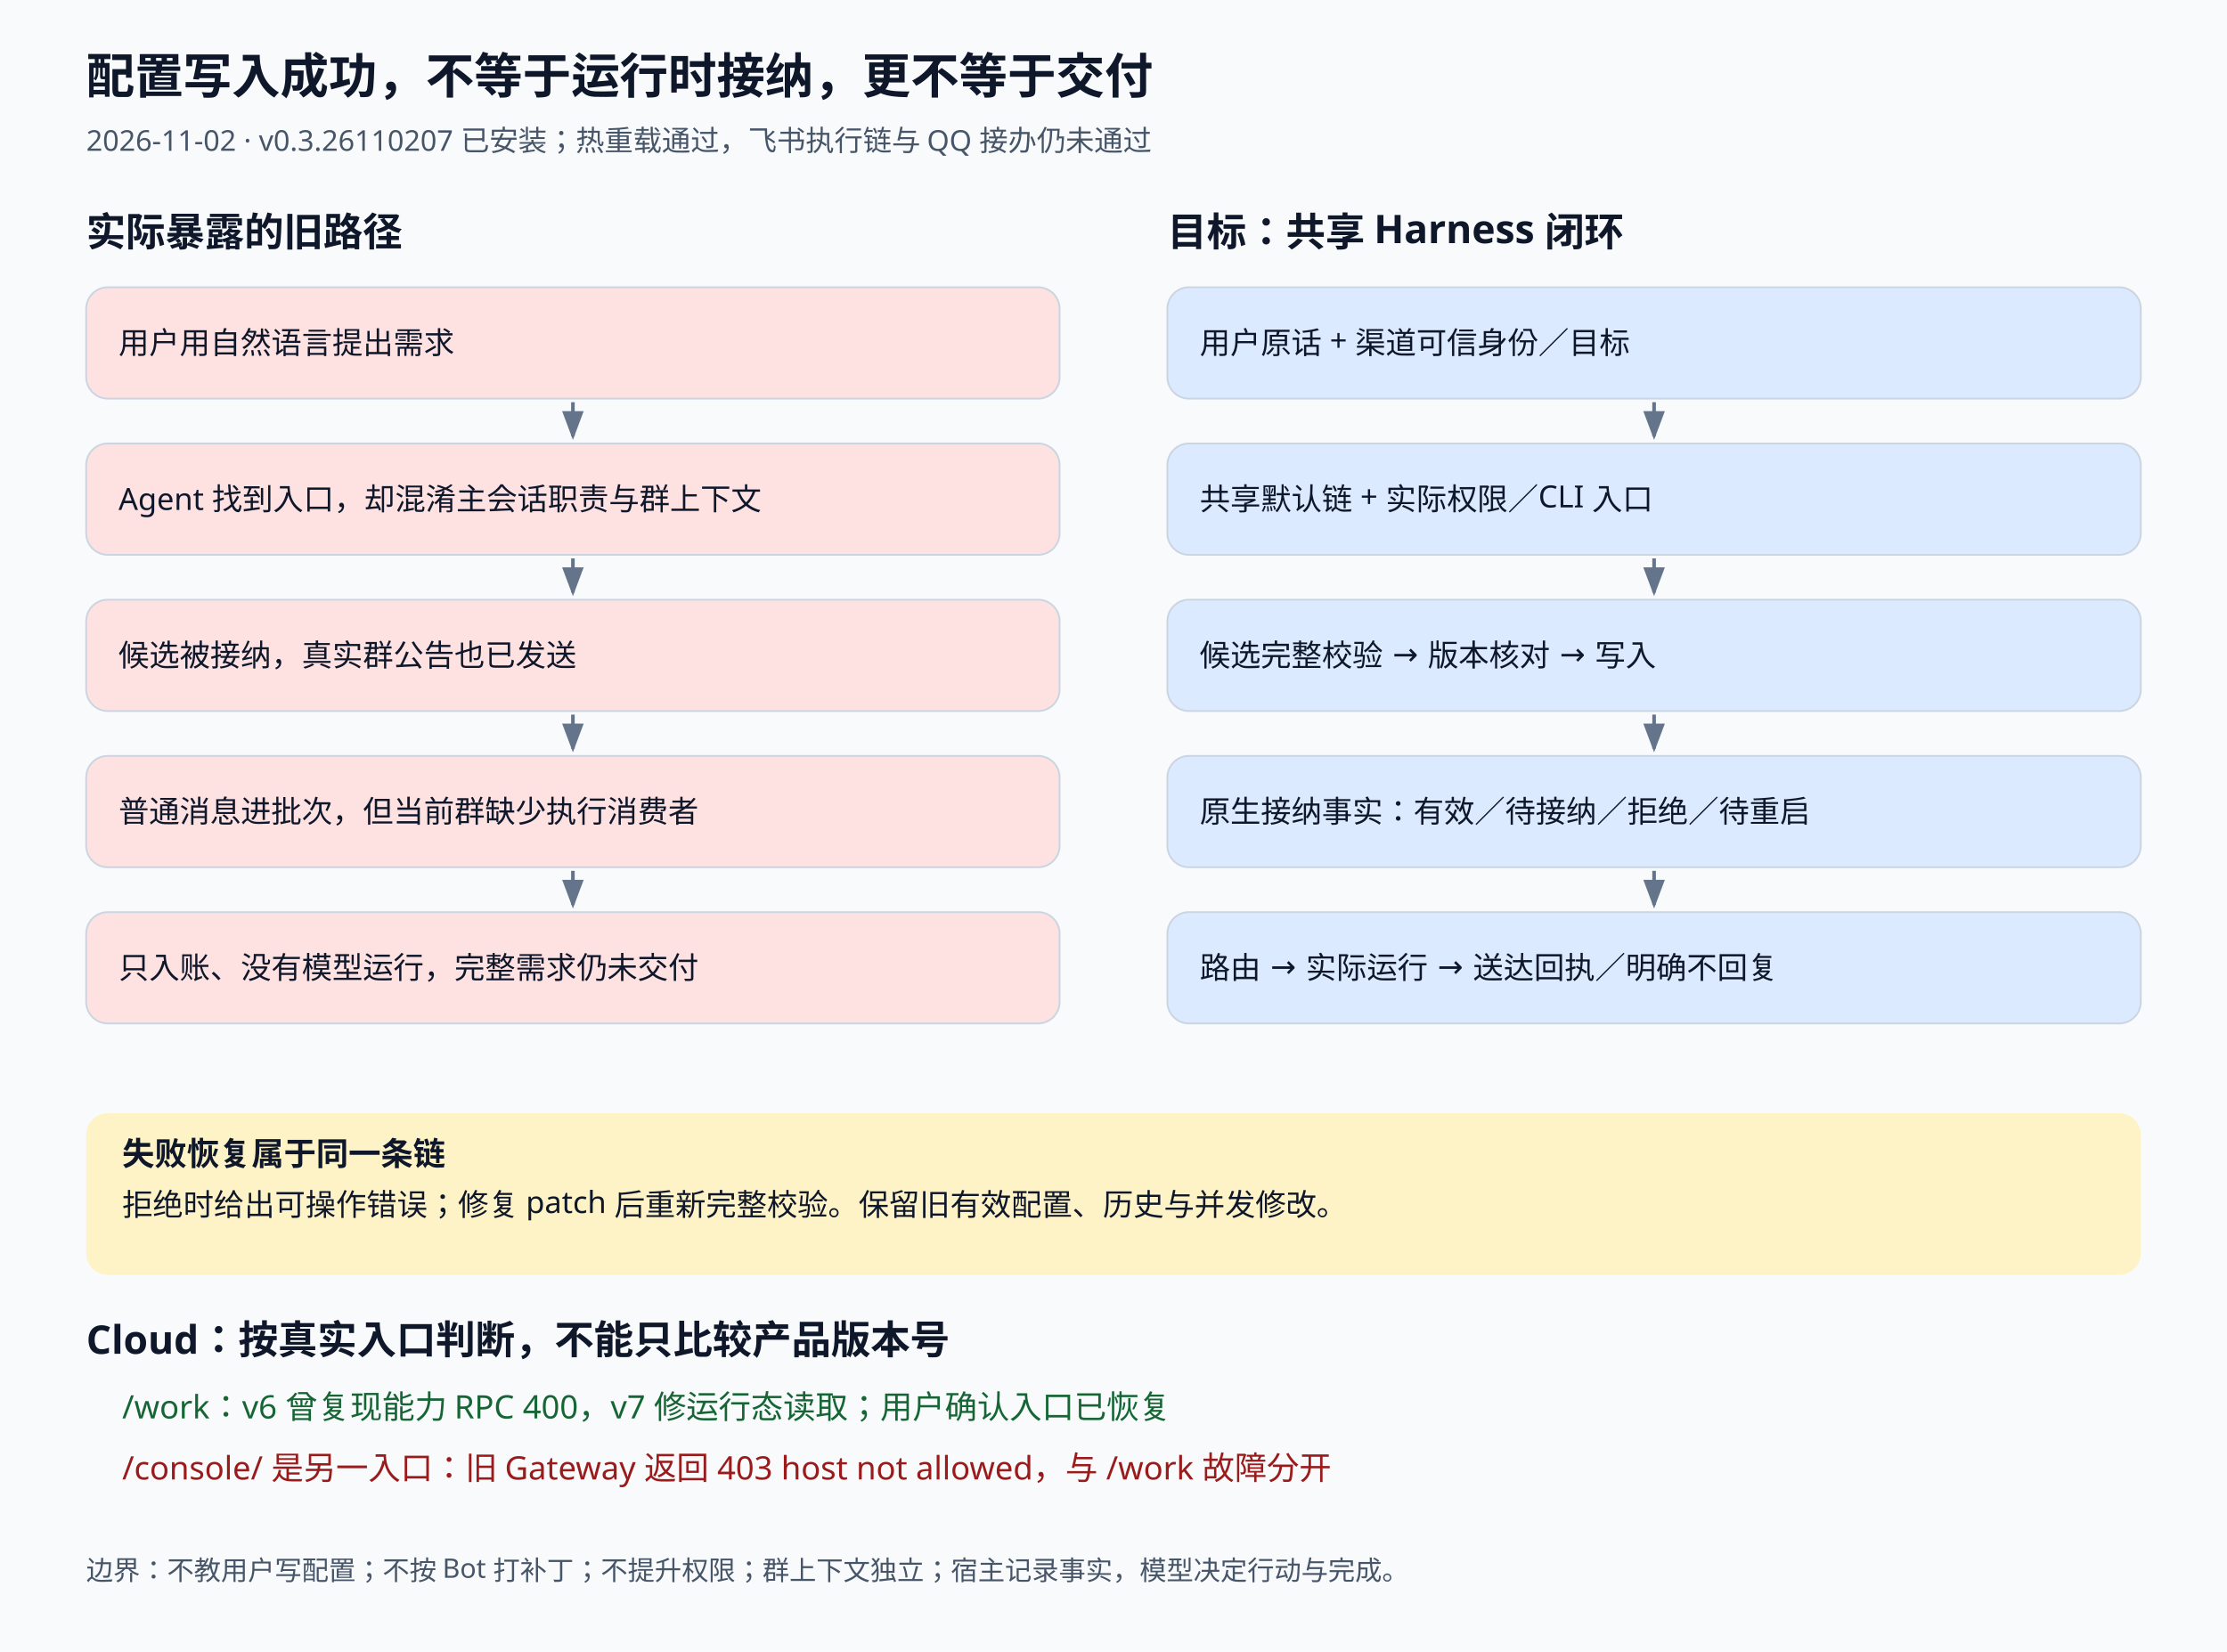
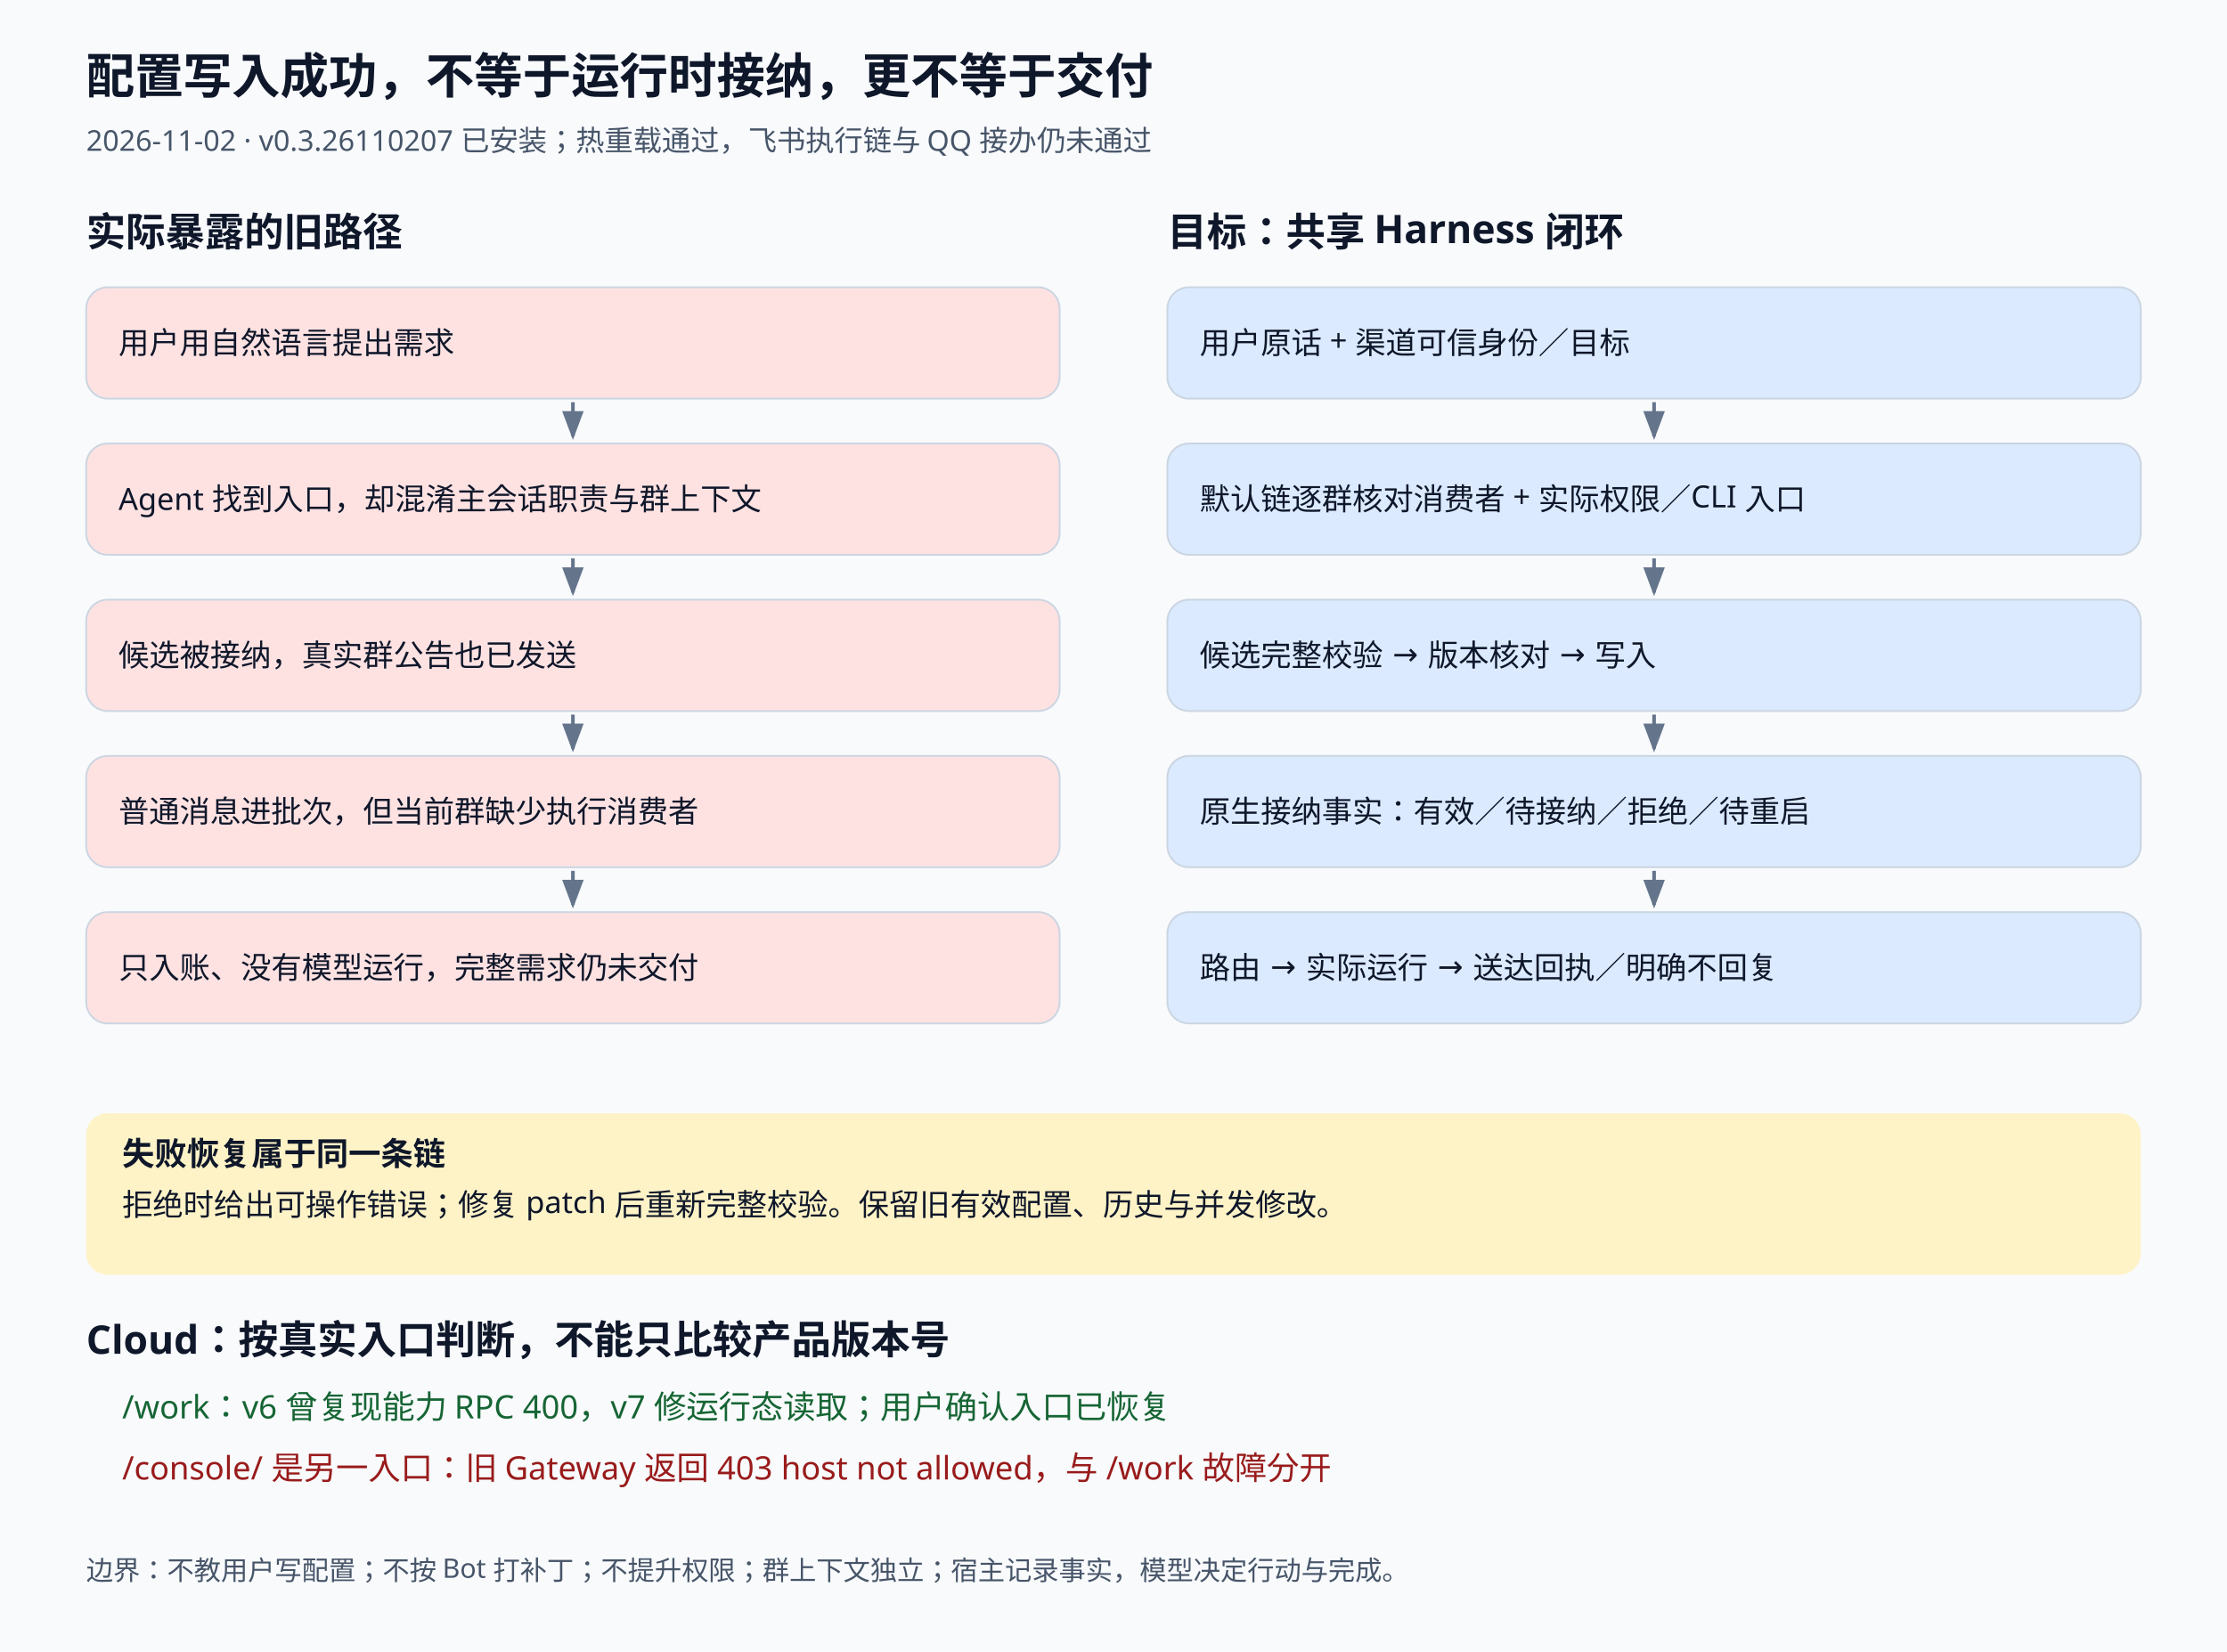
<svg xmlns="http://www.w3.org/2000/svg" width="1240" height="920" viewBox="0 0 1240 920" role="img" aria-labelledby="title desc">
  <defs>
    <marker id="arr" markerWidth="10" markerHeight="10" refX="7" refY="3" orient="auto">
      <path d="M0,0 L0,6 L8,3 z" fill="#64748b" />
    </marker>
  </defs>
  <rect width="1240" height="920" fill="#f8fafc" />
  <g font-family="PingFang SC, Microsoft YaHei, sans-serif" fill="#0f172a">
    <text x="48" y="52" font-size="27" font-weight="700">配置写入成功，不等于运行时接纳，更不等于交付</text>
    <text x="48" y="84" font-size="16" fill="#475569">2026-11-02 · v0.3.26110207 已安装；热重载通过，飞书执行链与 QQ 接办仍未通过</text>
    <text x="48" y="137" font-size="22" font-weight="700">实际暴露的旧路径</text>
    <rect x="48" y="160" width="542" height="62" rx="12" fill="#fee2e2" stroke="#cbd5e1" />
    <text x="66" y="197" font-size="17">用户用自然语言提出需求</text>
    <path d="M319,224 v19" stroke="#64748b" stroke-width="2" marker-end="url(#arr)" />
    <rect x="48" y="247" width="542" height="62" rx="12" fill="#fee2e2" stroke="#cbd5e1" />
    <text x="66" y="284" font-size="17">Agent 找到入口，却混淆主会话职责与群上下文</text>
    <path d="M319,311 v19" stroke="#64748b" stroke-width="2" marker-end="url(#arr)" />
    <rect x="48" y="334" width="542" height="62" rx="12" fill="#fee2e2" stroke="#cbd5e1" />
    <text x="66" y="371" font-size="17">候选被接纳，真实群公告也已发送</text>
    <path d="M319,398 v19" stroke="#64748b" stroke-width="2" marker-end="url(#arr)" />
    <rect x="48" y="421" width="542" height="62" rx="12" fill="#fee2e2" stroke="#cbd5e1" />
    <text x="66" y="458" font-size="17">普通消息进批次，但当前群缺少执行消费者</text>
    <path d="M319,485 v19" stroke="#64748b" stroke-width="2" marker-end="url(#arr)" />
    <rect x="48" y="508" width="542" height="62" rx="12" fill="#fee2e2" stroke="#cbd5e1" />
    <text x="66" y="545" font-size="17">只入账、没有模型运行，完整需求仍未交付</text>
    <text x="650" y="137" font-size="22" font-weight="700">目标：共享 Harness 闭环</text>
    <rect x="650" y="160" width="542" height="62" rx="12" fill="#dbeafe" stroke="#cbd5e1" />
    <text x="668" y="197" font-size="17">用户原话 + 渠道可信身份／目标</text>
    <path d="M921,224 v19" stroke="#64748b" stroke-width="2" marker-end="url(#arr)" />
    <rect x="650" y="247" width="542" height="62" rx="12" fill="#dbeafe" stroke="#cbd5e1" />
-     <text x="668" y="284" font-size="17">共享默认链 + 实际权限／CLI 入口</text>
+     <text x="668" y="284" font-size="17">默认链逐群核对消费者 + 实际权限／CLI 入口</text>
    <path d="M921,311 v19" stroke="#64748b" stroke-width="2" marker-end="url(#arr)" />
    <rect x="650" y="334" width="542" height="62" rx="12" fill="#dbeafe" stroke="#cbd5e1" />
    <text x="668" y="371" font-size="17">候选完整校验 → 版本核对 → 写入</text>
    <path d="M921,398 v19" stroke="#64748b" stroke-width="2" marker-end="url(#arr)" />
    <rect x="650" y="421" width="542" height="62" rx="12" fill="#dbeafe" stroke="#cbd5e1" />
    <text x="668" y="458" font-size="17">原生接纳事实：有效／待接纳／拒绝／待重启</text>
    <path d="M921,485 v19" stroke="#64748b" stroke-width="2" marker-end="url(#arr)" />
    <rect x="650" y="508" width="542" height="62" rx="12" fill="#dbeafe" stroke="#cbd5e1" />
    <text x="668" y="545" font-size="17">路由 → 实际运行 → 送达回执／明确不回复</text>
    <rect x="48" y="620" width="1144" height="90" rx="12" fill="#fef3c7" />
    <text x="68" y="649" font-size="18" font-weight="700">失败恢复属于同一条链</text>
    <text x="68" y="677" font-size="17">拒绝时给出可操作错误；修复 patch 后重新完整校验。保留旧有效配置、历史与并发修改。</text>
    <text x="48" y="754" font-size="22" font-weight="700">Cloud：按真实入口判断，不能只比较产品版本号</text>
    <text x="68" y="790" font-size="18" fill="#166534">/work：v6 曾复现能力 RPC 400，v7 修运行态读取；用户确认入口已恢复</text>
    <text x="68" y="824" font-size="18" fill="#991b1b">/console/ 是另一入口：旧 Gateway 返回 403 host not allowed，与 /work 故障分开</text>
    <text x="48" y="880" font-size="15" fill="#475569">边界：不教用户写配置；不按 Bot 打补丁；不提升权限；群上下文独立；宿主记录事实，模型决定行动与完成。</text>
  </g>
</svg>
